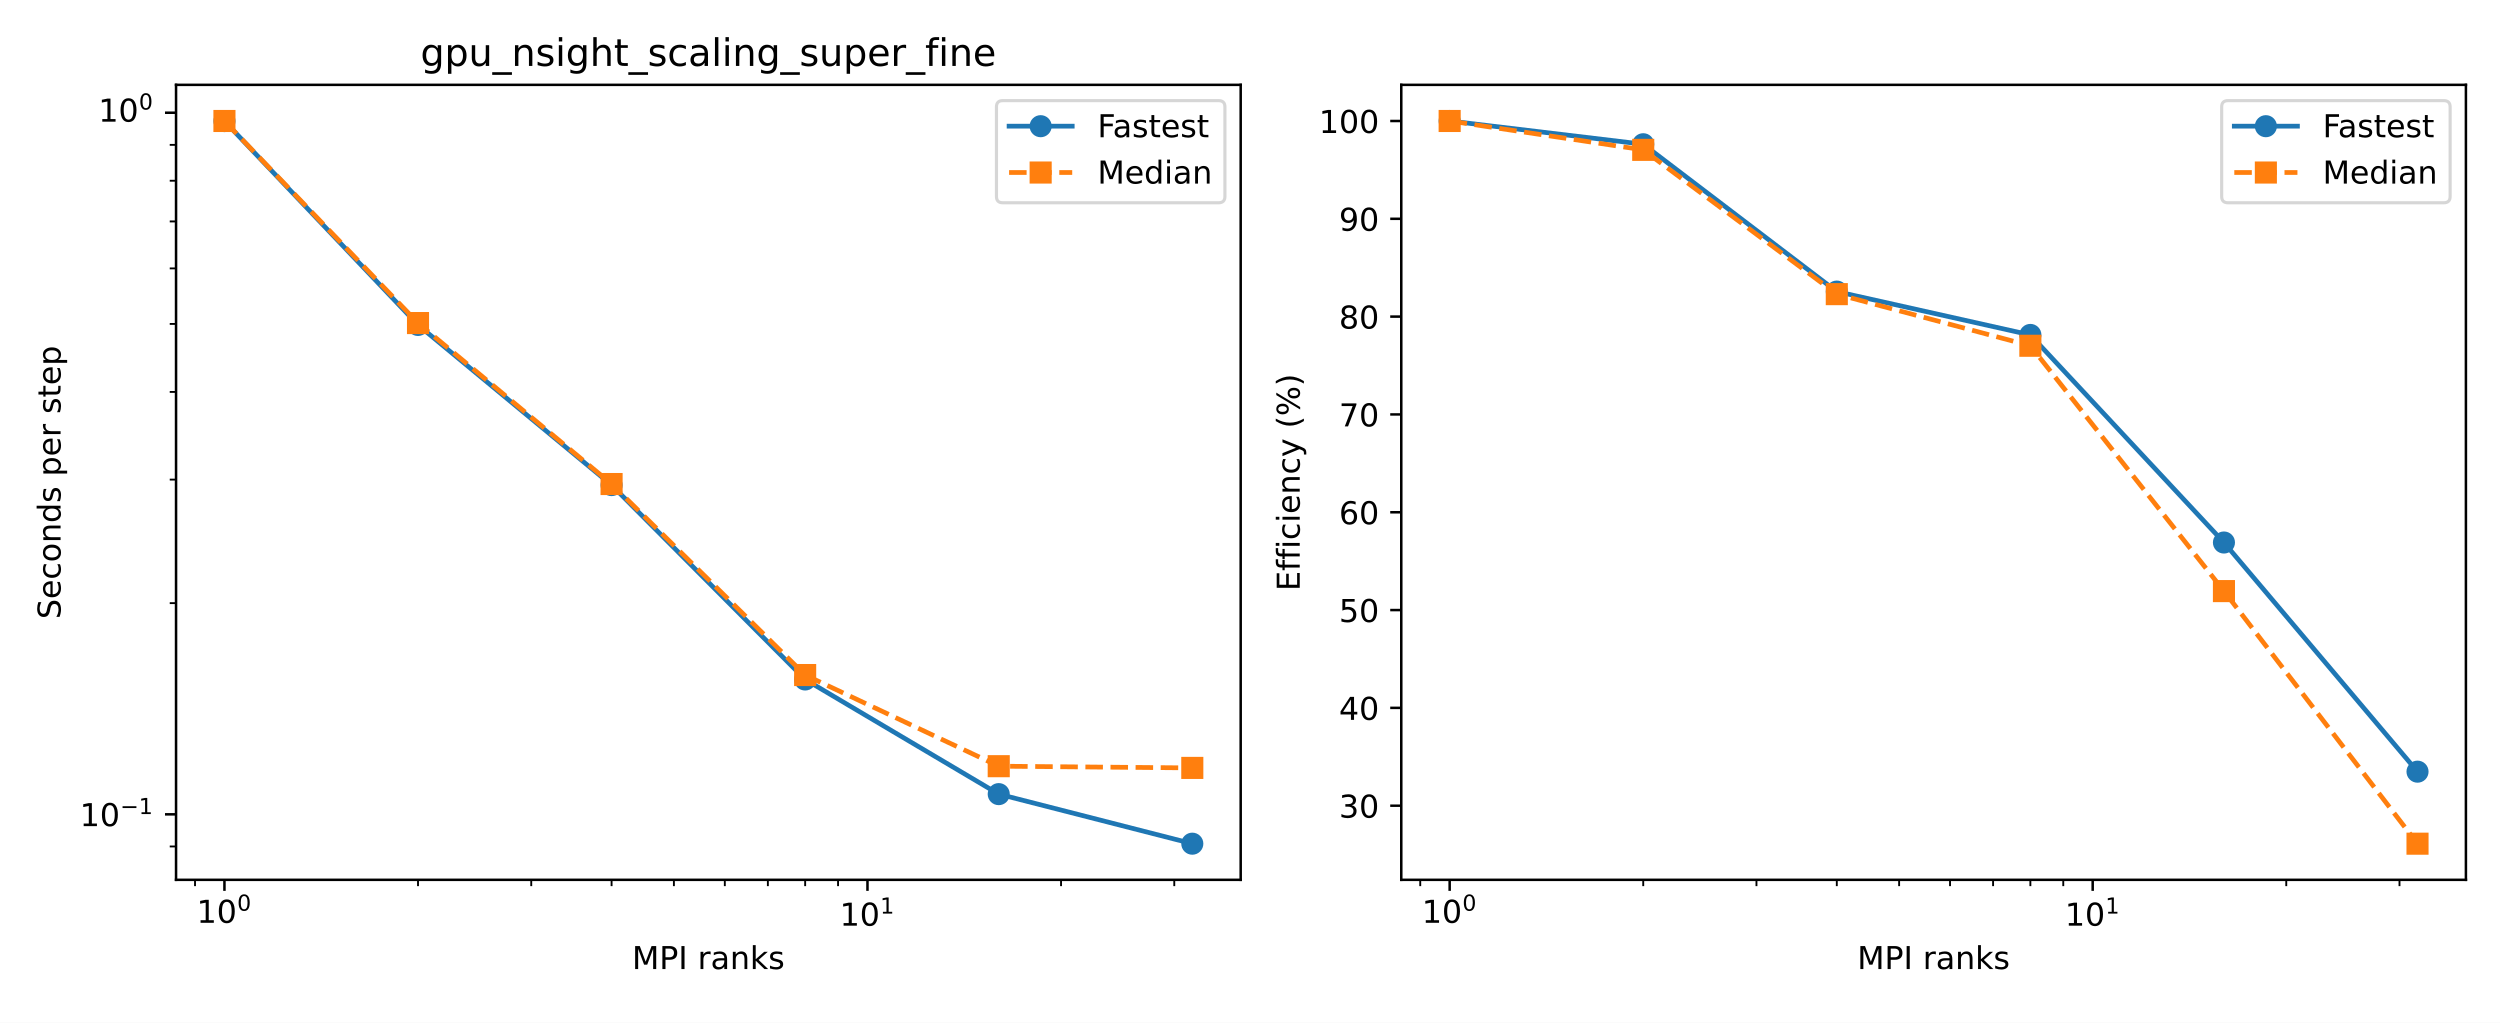
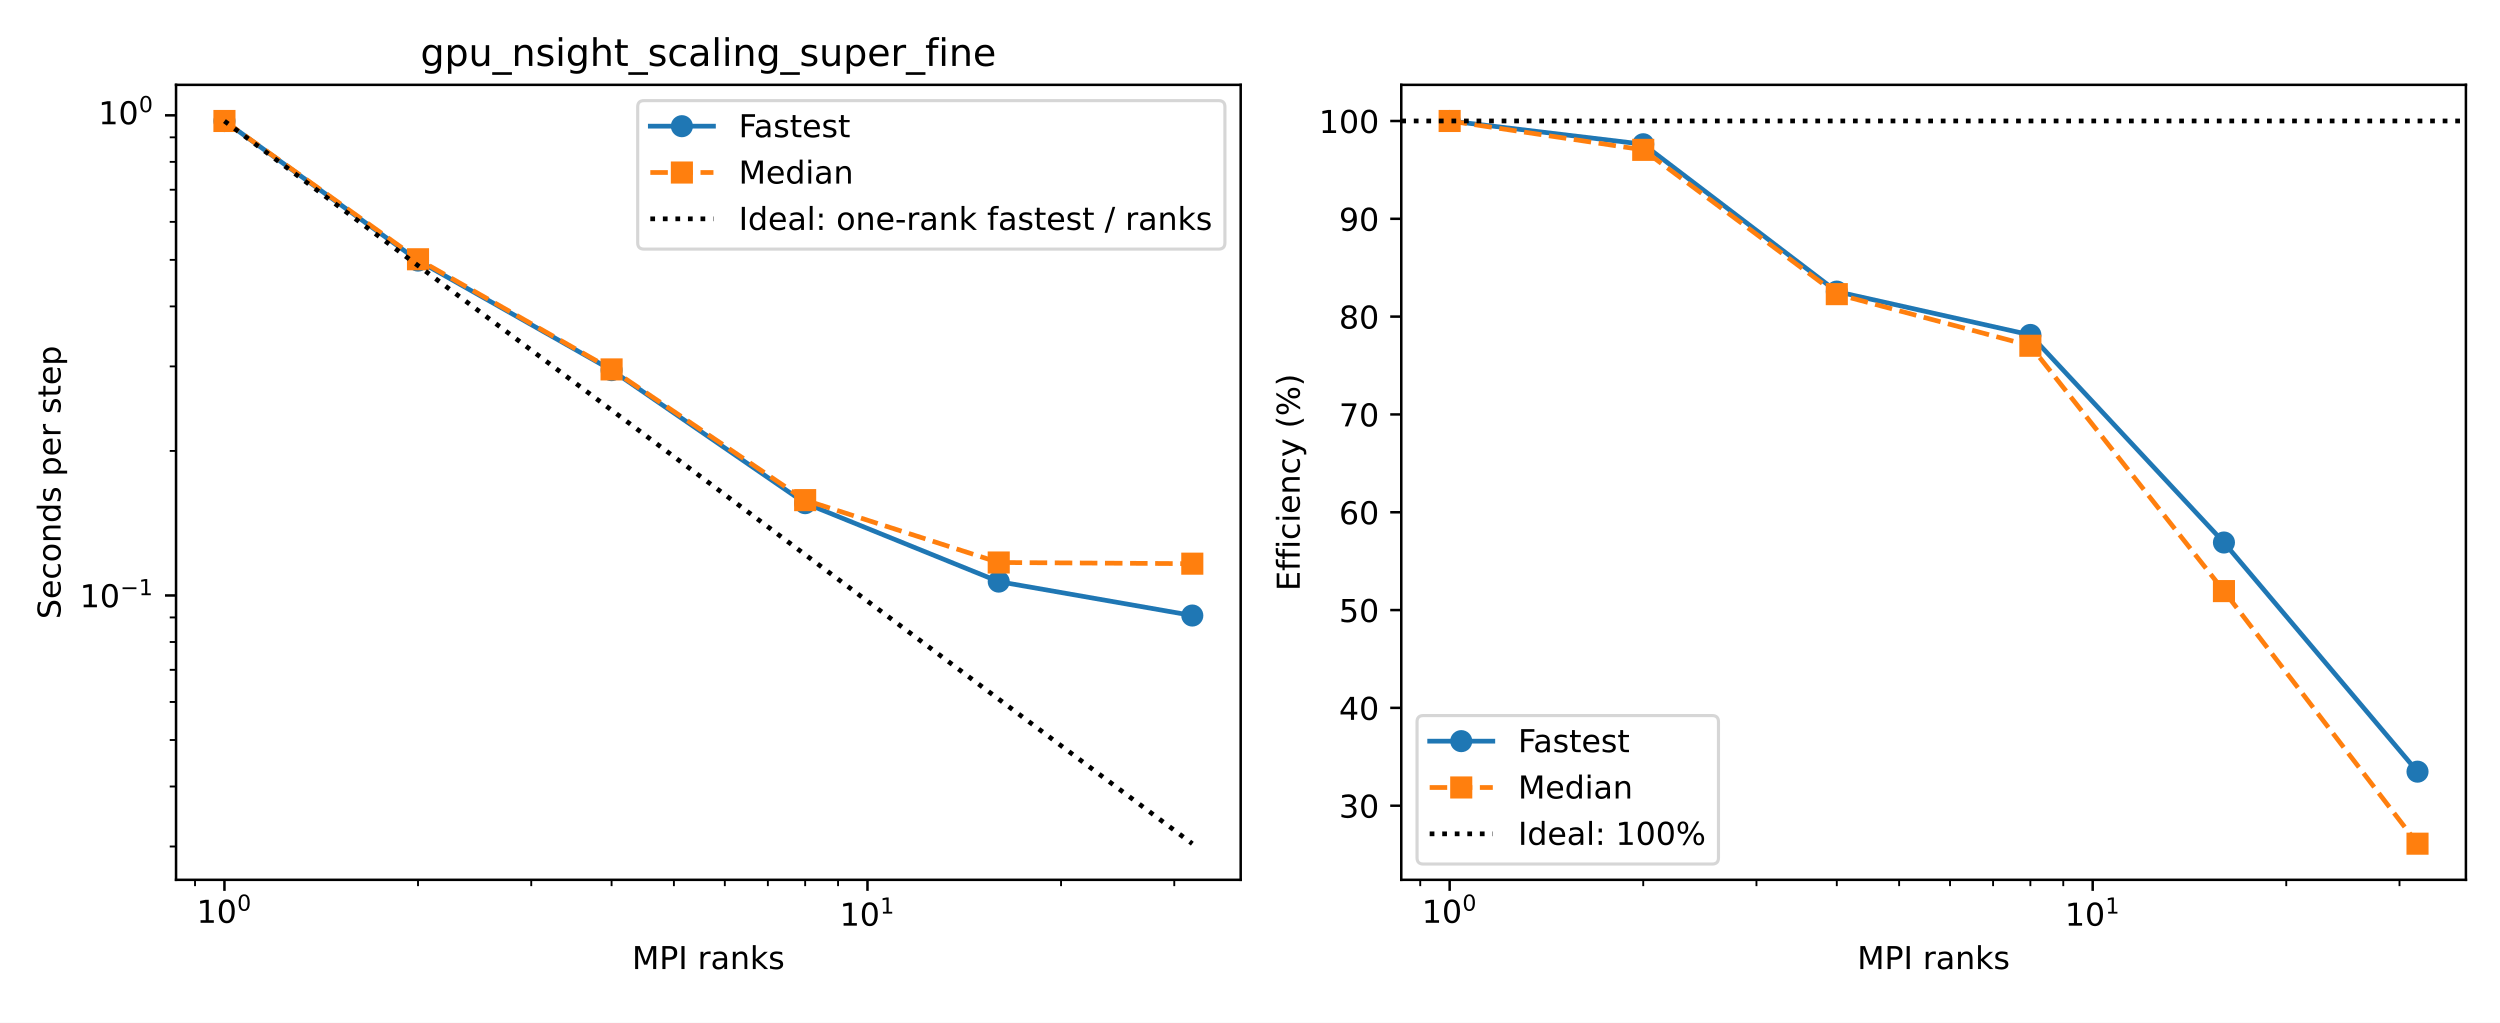
<svg xmlns="http://www.w3.org/2000/svg" xmlns:xlink="http://www.w3.org/1999/xlink" width="792pt" height="324pt" viewBox="0 0 792 324" version="1.1">
  <defs>
    <style type="text/css">*{stroke-linejoin: round; stroke-linecap: butt}</style>
  </defs>
  <g id="figure_1">
    <g id="patch_1">
      <path d="M 0 324 L 792 324 L 792 0 L 0 0 z " style="fill: #ffffff" />
    </g>
    <g id="axes_1">
      <g id="patch_2">
        <path d="M 55.772 278.728 L 393.051 278.728 L 393.051 26.88 L 55.772 26.88 z " style="fill: #ffffff" />
      </g>
      <g id="matplotlib.axis_1">
        <g id="xtick_1">
          <g id="line2d_1">
            <defs>
              <path id="m915a4b6a7f" d="M 0 0 L 0 3.5 " style="stroke: #000000; stroke-width: 0.8" />
            </defs>
            <g>
              <use xlink:href="#m915a4b6a7f" x="71.103" y="278.728" style="stroke: #000000; stroke-width: 0.8" />
            </g>
          </g>
          <g id="text_1">
            <g transform="translate(62.30292 293.3264)">
              <text>
                <tspan x="0" y="-0.977" style="font-size: 10px; font-family: 'DejaVu Sans'">1</tspan>
                <tspan x="6.362" y="-0.977" style="font-size: 10px; font-family: 'DejaVu Sans'">0</tspan>
                <tspan x="12.82" y="-4.805" style="font-size: 7px; font-family: 'DejaVu Sans'">0</tspan>
              </text>
            </g>
          </g>
        </g>
        <g id="xtick_2">
          <g id="line2d_2">
            <g>
              <use xlink:href="#m915a4b6a7f" x="274.815" y="278.728" style="stroke: #000000; stroke-width: 0.8" />
            </g>
          </g>
          <g id="text_2">
            <g transform="translate(266.015 293.3264)">
              <text>
                <tspan x="0" y="-0.064" style="font-size: 10px; font-family: 'DejaVu Sans'">1</tspan>
                <tspan x="6.362" y="-0.064" style="font-size: 10px; font-family: 'DejaVu Sans'">0</tspan>
                <tspan x="12.82" y="-3.892" style="font-size: 7px; font-family: 'DejaVu Sans'">1</tspan>
              </text>
            </g>
          </g>
        </g>
        <g id="xtick_3">
          <g id="line2d_3">
            <defs>
              <path id="m72433dea88" d="M 0 0 L 0 2 " style="stroke: #000000; stroke-width: 0.6" />
            </defs>
            <g>
              <use xlink:href="#m72433dea88" x="61.782" y="278.728" style="stroke: #000000; stroke-width: 0.6" />
            </g>
          </g>
        </g>
        <g id="xtick_4">
          <g id="line2d_4">
            <g>
              <use xlink:href="#m72433dea88" x="132.426" y="278.728" style="stroke: #000000; stroke-width: 0.6" />
            </g>
          </g>
        </g>
        <g id="xtick_5">
          <g id="line2d_5">
            <g>
              <use xlink:href="#m72433dea88" x="168.298" y="278.728" style="stroke: #000000; stroke-width: 0.6" />
            </g>
          </g>
        </g>
        <g id="xtick_6">
          <g id="line2d_6">
            <g>
              <use xlink:href="#m72433dea88" x="193.75" y="278.728" style="stroke: #000000; stroke-width: 0.6" />
            </g>
          </g>
        </g>
        <g id="xtick_7">
          <g id="line2d_7">
            <g>
              <use xlink:href="#m72433dea88" x="213.492" y="278.728" style="stroke: #000000; stroke-width: 0.6" />
            </g>
          </g>
        </g>
        <g id="xtick_8">
          <g id="line2d_8">
            <g>
              <use xlink:href="#m72433dea88" x="229.622" y="278.728" style="stroke: #000000; stroke-width: 0.6" />
            </g>
          </g>
        </g>
        <g id="xtick_9">
          <g id="line2d_9">
            <g>
              <use xlink:href="#m72433dea88" x="243.26" y="278.728" style="stroke: #000000; stroke-width: 0.6" />
            </g>
          </g>
        </g>
        <g id="xtick_10">
          <g id="line2d_10">
            <g>
              <use xlink:href="#m72433dea88" x="255.073" y="278.728" style="stroke: #000000; stroke-width: 0.6" />
            </g>
          </g>
        </g>
        <g id="xtick_11">
          <g id="line2d_11">
            <g>
              <use xlink:href="#m72433dea88" x="265.494" y="278.728" style="stroke: #000000; stroke-width: 0.6" />
            </g>
          </g>
        </g>
        <g id="xtick_12">
          <g id="line2d_12">
            <g>
              <use xlink:href="#m72433dea88" x="336.138" y="278.728" style="stroke: #000000; stroke-width: 0.6" />
            </g>
          </g>
        </g>
        <g id="xtick_13">
          <g id="line2d_13">
            <g>
              <use xlink:href="#m72433dea88" x="372.01" y="278.728" style="stroke: #000000; stroke-width: 0.6" />
            </g>
          </g>
        </g>
        <g id="text_3">
          <text style="font-size: 10px; font-family: 'DejaVu Sans', 'Bitstream Vera Sans', 'Computer Modern Sans Serif', 'Lucida Grande', 'Verdana', 'Geneva', 'Lucid', 'Arial', 'Helvetica', 'Avant Garde', sans-serif; text-anchor: middle" x="224.412" y="307.005" transform="rotate(-0 224.4115 307.0046)">MPI ranks</text>
        </g>
      </g>
      <g id="matplotlib.axis_2">
        <g id="ytick_1">
          <g id="line2d_14">
            <defs>
              <path id="mc665064905" d="M 0 0 L -3.5 0 " style="stroke: #000000; stroke-width: 0.8" />
            </defs>
            <g>
-               <use xlink:href="#mc665064905" x="55.772" y="257.988" style="stroke: #000000; stroke-width: 0.8" />
+               <use xlink:href="#mc665064905" x="55.772" y="188.641" style="stroke: #000000; stroke-width: 0.8" />
            </g>
          </g>
          <g id="text_4">
-             <g transform="translate(25.27205 261.7874)">
+             <g transform="translate(25.27205 192.4402)">
              <text>
                <tspan x="0" y="-0.064" style="font-size: 10px; font-family: 'DejaVu Sans'">1</tspan>
                <tspan x="6.362" y="-0.064" style="font-size: 10px; font-family: 'DejaVu Sans'">0</tspan>
                <tspan x="12.82" y="-3.892" style="font-size: 7px; font-family: 'DejaVu Sans'">−</tspan>
                <tspan x="18.686" y="-3.892" style="font-size: 7px; font-family: 'DejaVu Sans'">1</tspan>
              </text>
            </g>
          </g>
        </g>
        <g id="ytick_2">
          <g id="line2d_15">
            <g>
-               <use xlink:href="#mc665064905" x="55.772" y="35.719" style="stroke: #000000; stroke-width: 0.8" />
+               <use xlink:href="#mc665064905" x="55.772" y="36.542" style="stroke: #000000; stroke-width: 0.8" />
            </g>
          </g>
          <g id="text_5">
-             <g transform="translate(31.17205 39.51785)">
+             <g transform="translate(31.17205 40.34152)">
              <text>
                <tspan x="0" y="-0.977" style="font-size: 10px; font-family: 'DejaVu Sans'">1</tspan>
                <tspan x="6.362" y="-0.977" style="font-size: 10px; font-family: 'DejaVu Sans'">0</tspan>
                <tspan x="12.82" y="-4.805" style="font-size: 7px; font-family: 'DejaVu Sans'">0</tspan>
              </text>
            </g>
          </g>
        </g>
        <g id="ytick_3">
          <g id="line2d_16">
            <defs>
              <path id="m3884b080c1" d="M 0 0 L -2 0 " style="stroke: #000000; stroke-width: 0.6" />
            </defs>
            <g>
-               <use xlink:href="#m3884b080c1" x="55.772" y="268.159" style="stroke: #000000; stroke-width: 0.6" />
+               <use xlink:href="#m3884b080c1" x="55.772" y="268.17" style="stroke: #000000; stroke-width: 0.6" />
            </g>
          </g>
        </g>
        <g id="ytick_4">
          <g id="line2d_17">
            <g>
-               <use xlink:href="#m3884b080c1" x="55.772" y="191.078" style="stroke: #000000; stroke-width: 0.6" />
+               <use xlink:href="#m3884b080c1" x="55.772" y="249.167" style="stroke: #000000; stroke-width: 0.6" />
            </g>
          </g>
        </g>
        <g id="ytick_5">
          <g id="line2d_18">
            <g>
-               <use xlink:href="#m3884b080c1" x="55.772" y="151.939" style="stroke: #000000; stroke-width: 0.6" />
+               <use xlink:href="#m3884b080c1" x="55.772" y="234.427" style="stroke: #000000; stroke-width: 0.6" />
            </g>
          </g>
        </g>
        <g id="ytick_6">
          <g id="line2d_19">
            <g>
-               <use xlink:href="#m3884b080c1" x="55.772" y="124.169" style="stroke: #000000; stroke-width: 0.6" />
+               <use xlink:href="#m3884b080c1" x="55.772" y="222.384" style="stroke: #000000; stroke-width: 0.6" />
            </g>
          </g>
        </g>
        <g id="ytick_7">
          <g id="line2d_20">
            <g>
-               <use xlink:href="#m3884b080c1" x="55.772" y="102.628" style="stroke: #000000; stroke-width: 0.6" />
+               <use xlink:href="#m3884b080c1" x="55.772" y="212.201" style="stroke: #000000; stroke-width: 0.6" />
            </g>
          </g>
        </g>
        <g id="ytick_8">
          <g id="line2d_21">
            <g>
-               <use xlink:href="#m3884b080c1" x="55.772" y="85.029" style="stroke: #000000; stroke-width: 0.6" />
+               <use xlink:href="#m3884b080c1" x="55.772" y="203.381" style="stroke: #000000; stroke-width: 0.6" />
            </g>
          </g>
        </g>
        <g id="ytick_9">
          <g id="line2d_22">
            <g>
-               <use xlink:href="#m3884b080c1" x="55.772" y="70.149" style="stroke: #000000; stroke-width: 0.6" />
+               <use xlink:href="#m3884b080c1" x="55.772" y="195.601" style="stroke: #000000; stroke-width: 0.6" />
            </g>
          </g>
        </g>
        <g id="ytick_10">
          <g id="line2d_23">
            <g>
-               <use xlink:href="#m3884b080c1" x="55.772" y="57.259" style="stroke: #000000; stroke-width: 0.6" />
+               <use xlink:href="#m3884b080c1" x="55.772" y="142.855" style="stroke: #000000; stroke-width: 0.6" />
            </g>
          </g>
        </g>
        <g id="ytick_11">
          <g id="line2d_24">
            <g>
-               <use xlink:href="#m3884b080c1" x="55.772" y="45.889" style="stroke: #000000; stroke-width: 0.6" />
+               <use xlink:href="#m3884b080c1" x="55.772" y="116.071" style="stroke: #000000; stroke-width: 0.6" />
+             </g>
+           </g>
+         </g>
+         <g id="ytick_12">
+           <g id="line2d_25">
+             <g>
+               <use xlink:href="#m3884b080c1" x="55.772" y="97.068" style="stroke: #000000; stroke-width: 0.6" />
+             </g>
+           </g>
+         </g>
+         <g id="ytick_13">
+           <g id="line2d_26">
+             <g>
+               <use xlink:href="#m3884b080c1" x="55.772" y="82.329" style="stroke: #000000; stroke-width: 0.6" />
+             </g>
+           </g>
+         </g>
+         <g id="ytick_14">
+           <g id="line2d_27">
+             <g>
+               <use xlink:href="#m3884b080c1" x="55.772" y="70.285" style="stroke: #000000; stroke-width: 0.6" />
+             </g>
+           </g>
+         </g>
+         <g id="ytick_15">
+           <g id="line2d_28">
+             <g>
+               <use xlink:href="#m3884b080c1" x="55.772" y="60.103" style="stroke: #000000; stroke-width: 0.6" />
+             </g>
+           </g>
+         </g>
+         <g id="ytick_16">
+           <g id="line2d_29">
+             <g>
+               <use xlink:href="#m3884b080c1" x="55.772" y="51.282" style="stroke: #000000; stroke-width: 0.6" />
+             </g>
+           </g>
+         </g>
+         <g id="ytick_17">
+           <g id="line2d_30">
+             <g>
+               <use xlink:href="#m3884b080c1" x="55.772" y="43.502" style="stroke: #000000; stroke-width: 0.6" />
            </g>
          </g>
        </g>
        <g id="text_6">
          <text style="font-size: 10px; font-family: 'DejaVu Sans', 'Bitstream Vera Sans', 'Computer Modern Sans Serif', 'Lucida Grande', 'Verdana', 'Geneva', 'Lucid', 'Arial', 'Helvetica', 'Avant Garde', sans-serif; text-anchor: middle" x="19.192" y="152.804" transform="rotate(-90 19.19237 152.804)">Seconds per step</text>
        </g>
      </g>
-       <g id="line2d_25">
-         <path d="M 71.103 38.359 L 132.426 102.946 L 193.75 153.676 L 255.073 215.262 L 316.397 251.577 L 377.72 267.28 " clip-path="url(#pdca7293c1e)" style="fill: none; stroke: #1f77b4; stroke-width: 1.5; stroke-linecap: square" />
+       <g id="line2d_31">
+         <path d="M 71.103 38.349 L 132.426 82.546 L 193.75 117.261 L 255.073 159.403 L 316.397 184.254 L 377.72 195 " clip-path="url(#pdca7293c1e)" style="fill: none; stroke: #1f77b4; stroke-width: 1.5; stroke-linecap: square" />
        <defs>
          <path id="mfb15104b4f" d="M 0 3 C 0.796 3 1.559 2.684 2.121 2.121 C 2.684 1.559 3 0.796 3 0 C 3 -0.796 2.684 -1.559 2.121 -2.121 C 1.559 -2.684 0.796 -3 0 -3 C -0.796 -3 -1.559 -2.684 -2.121 -2.121 C -2.684 -1.559 -3 -0.796 -3 0 C -3 0.796 -2.684 1.559 -2.121 2.121 C -1.559 2.684 -0.796 3 0 3 z " style="stroke: #1f77b4" />
        </defs>
        <g clip-path="url(#pdca7293c1e)">
-           <use xlink:href="#mfb15104b4f" x="71.103" y="38.359" style="fill: #1f77b4; stroke: #1f77b4" />
-           <use xlink:href="#mfb15104b4f" x="132.426" y="102.946" style="fill: #1f77b4; stroke: #1f77b4" />
-           <use xlink:href="#mfb15104b4f" x="193.75" y="153.676" style="fill: #1f77b4; stroke: #1f77b4" />
-           <use xlink:href="#mfb15104b4f" x="255.073" y="215.262" style="fill: #1f77b4; stroke: #1f77b4" />
-           <use xlink:href="#mfb15104b4f" x="316.397" y="251.577" style="fill: #1f77b4; stroke: #1f77b4" />
-           <use xlink:href="#mfb15104b4f" x="377.72" y="267.28" style="fill: #1f77b4; stroke: #1f77b4" />
-         </g>
-       </g>
-       <g id="line2d_26">
-         <path d="M 71.103 38.328 L 132.426 102.345 L 193.75 153.341 L 255.073 213.853 L 316.397 242.73 L 377.72 243.274 " clip-path="url(#pdca7293c1e)" style="fill: none; stroke-dasharray: 5.55,2.4; stroke-dashoffset: 0; stroke: #ff7f0e; stroke-width: 1.5" />
+           <use xlink:href="#mfb15104b4f" x="71.103" y="38.349" style="fill: #1f77b4; stroke: #1f77b4" />
+           <use xlink:href="#mfb15104b4f" x="132.426" y="82.546" style="fill: #1f77b4; stroke: #1f77b4" />
+           <use xlink:href="#mfb15104b4f" x="193.75" y="117.261" style="fill: #1f77b4; stroke: #1f77b4" />
+           <use xlink:href="#mfb15104b4f" x="255.073" y="159.403" style="fill: #1f77b4; stroke: #1f77b4" />
+           <use xlink:href="#mfb15104b4f" x="316.397" y="184.254" style="fill: #1f77b4; stroke: #1f77b4" />
+           <use xlink:href="#mfb15104b4f" x="377.72" y="195" style="fill: #1f77b4; stroke: #1f77b4" />
+         </g>
+       </g>
+       <g id="line2d_32">
+         <path d="M 71.103 38.328 L 132.426 82.135 L 193.75 117.031 L 255.073 158.439 L 316.397 178.2 L 377.72 178.572 " clip-path="url(#pdca7293c1e)" style="fill: none; stroke-dasharray: 5.55,2.4; stroke-dashoffset: 0; stroke: #ff7f0e; stroke-width: 1.5" />
        <defs>
          <path id="m5a906554f0" d="M -3 3 L 3 3 L 3 -3 L -3 -3 z " style="stroke: #ff7f0e; stroke-linejoin: miter" />
        </defs>
        <g clip-path="url(#pdca7293c1e)">
          <use xlink:href="#m5a906554f0" x="71.103" y="38.328" style="fill: #ff7f0e; stroke: #ff7f0e; stroke-linejoin: miter" />
-           <use xlink:href="#m5a906554f0" x="132.426" y="102.345" style="fill: #ff7f0e; stroke: #ff7f0e; stroke-linejoin: miter" />
-           <use xlink:href="#m5a906554f0" x="193.75" y="153.341" style="fill: #ff7f0e; stroke: #ff7f0e; stroke-linejoin: miter" />
-           <use xlink:href="#m5a906554f0" x="255.073" y="213.853" style="fill: #ff7f0e; stroke: #ff7f0e; stroke-linejoin: miter" />
-           <use xlink:href="#m5a906554f0" x="316.397" y="242.73" style="fill: #ff7f0e; stroke: #ff7f0e; stroke-linejoin: miter" />
-           <use xlink:href="#m5a906554f0" x="377.72" y="243.274" style="fill: #ff7f0e; stroke: #ff7f0e; stroke-linejoin: miter" />
-         </g>
+           <use xlink:href="#m5a906554f0" x="132.426" y="82.135" style="fill: #ff7f0e; stroke: #ff7f0e; stroke-linejoin: miter" />
+           <use xlink:href="#m5a906554f0" x="193.75" y="117.031" style="fill: #ff7f0e; stroke: #ff7f0e; stroke-linejoin: miter" />
+           <use xlink:href="#m5a906554f0" x="255.073" y="158.439" style="fill: #ff7f0e; stroke: #ff7f0e; stroke-linejoin: miter" />
+           <use xlink:href="#m5a906554f0" x="316.397" y="178.2" style="fill: #ff7f0e; stroke: #ff7f0e; stroke-linejoin: miter" />
+           <use xlink:href="#m5a906554f0" x="377.72" y="178.572" style="fill: #ff7f0e; stroke: #ff7f0e; stroke-linejoin: miter" />
+         </g>
+       </g>
+       <g id="line2d_33">
+         <path d="M 71.103 38.349 L 132.426 84.135 L 193.75 129.922 L 255.073 175.708 L 316.397 221.494 L 377.72 267.28 " clip-path="url(#pdca7293c1e)" style="fill: none; stroke-dasharray: 1.5,2.475; stroke-dashoffset: 0; stroke: #000000; stroke-width: 1.5" />
      </g>
      <g id="patch_3">
        <path d="M 55.772 278.728 L 55.772 26.88 " style="fill: none; stroke: #000000; stroke-width: 0.8; stroke-linejoin: miter; stroke-linecap: square" />
      </g>
      <g id="patch_4">
        <path d="M 393.051 278.728 L 393.051 26.88 " style="fill: none; stroke: #000000; stroke-width: 0.8; stroke-linejoin: miter; stroke-linecap: square" />
      </g>
      <g id="patch_5">
        <path d="M 55.772 278.728 L 393.051 278.728 " style="fill: none; stroke: #000000; stroke-width: 0.8; stroke-linejoin: miter; stroke-linecap: square" />
      </g>
      <g id="patch_6">
        <path d="M 55.772 26.88 L 393.051 26.88 " style="fill: none; stroke: #000000; stroke-width: 0.8; stroke-linejoin: miter; stroke-linecap: square" />
      </g>
      <g id="text_7">
        <text style="font-size: 12px; font-family: 'DejaVu Sans', 'Bitstream Vera Sans', 'Computer Modern Sans Serif', 'Lucida Grande', 'Verdana', 'Geneva', 'Lucid', 'Arial', 'Helvetica', 'Avant Garde', sans-serif; text-anchor: middle" x="224.412" y="20.88" transform="rotate(-0 224.4115 20.88)">gpu_nsight_scaling_super_fine</text>
      </g>
      <g id="legend_1">
        <g id="patch_7">
-           <path d="M 317.678 64.236 L 386.051 64.236 Q 388.051 64.236 388.051 62.236 L 388.051 33.88 Q 388.051 31.88 386.051 31.88 L 317.678 31.88 Q 315.678 31.88 315.678 33.88 L 315.678 62.236 Q 315.678 64.236 317.678 64.236 z " style="fill: #ffffff; opacity: 0.8; stroke: #cccccc; stroke-linejoin: miter" />
-         </g>
-         <g id="line2d_27">
-           <path d="M 319.678 39.978 L 329.678 39.978 L 339.678 39.978 " style="fill: none; stroke: #1f77b4; stroke-width: 1.5; stroke-linecap: square" />
+           <path d="M 204.021 78.914 L 386.051 78.914 Q 388.051 78.914 388.051 76.914 L 388.051 33.88 Q 388.051 31.88 386.051 31.88 L 204.021 31.88 Q 202.021 31.88 202.021 33.88 L 202.021 76.914 Q 202.021 78.914 204.021 78.914 z " style="fill: #ffffff; opacity: 0.8; stroke: #cccccc; stroke-linejoin: miter" />
+         </g>
+         <g id="line2d_34">
+           <path d="M 206.021 39.978 L 216.021 39.978 L 226.021 39.978 " style="fill: none; stroke: #1f77b4; stroke-width: 1.5; stroke-linecap: square" />
          <g>
-             <use xlink:href="#mfb15104b4f" x="329.678" y="39.978" style="fill: #1f77b4; stroke: #1f77b4" />
+             <use xlink:href="#mfb15104b4f" x="216.021" y="39.978" style="fill: #1f77b4; stroke: #1f77b4" />
          </g>
        </g>
        <g id="text_8">
-           <text style="font-size: 10px; font-family: 'DejaVu Sans', 'Bitstream Vera Sans', 'Computer Modern Sans Serif', 'Lucida Grande', 'Verdana', 'Geneva', 'Lucid', 'Arial', 'Helvetica', 'Avant Garde', sans-serif; text-anchor: start" x="347.678" y="43.478" transform="rotate(-0 347.6776 43.47844)">Fastest</text>
-         </g>
-         <g id="line2d_28">
-           <path d="M 319.678 54.657 L 329.678 54.657 L 339.678 54.657 " style="fill: none; stroke-dasharray: 5.55,2.4; stroke-dashoffset: 0; stroke: #ff7f0e; stroke-width: 1.5" />
+           <text style="font-size: 10px; font-family: 'DejaVu Sans', 'Bitstream Vera Sans', 'Computer Modern Sans Serif', 'Lucida Grande', 'Verdana', 'Geneva', 'Lucid', 'Arial', 'Helvetica', 'Avant Garde', sans-serif; text-anchor: start" x="234.021" y="43.478" transform="rotate(-0 234.0213 43.47844)">Fastest</text>
+         </g>
+         <g id="line2d_35">
+           <path d="M 206.021 54.657 L 216.021 54.657 L 226.021 54.657 " style="fill: none; stroke-dasharray: 5.55,2.4; stroke-dashoffset: 0; stroke: #ff7f0e; stroke-width: 1.5" />
          <g>
-             <use xlink:href="#m5a906554f0" x="329.678" y="54.657" style="fill: #ff7f0e; stroke: #ff7f0e; stroke-linejoin: miter" />
+             <use xlink:href="#m5a906554f0" x="216.021" y="54.657" style="fill: #ff7f0e; stroke: #ff7f0e; stroke-linejoin: miter" />
          </g>
        </g>
        <g id="text_9">
-           <text style="font-size: 10px; font-family: 'DejaVu Sans', 'Bitstream Vera Sans', 'Computer Modern Sans Serif', 'Lucida Grande', 'Verdana', 'Geneva', 'Lucid', 'Arial', 'Helvetica', 'Avant Garde', sans-serif; text-anchor: start" x="347.678" y="58.157" transform="rotate(-0 347.6776 58.15656)">Median</text>
+           <text style="font-size: 10px; font-family: 'DejaVu Sans', 'Bitstream Vera Sans', 'Computer Modern Sans Serif', 'Lucida Grande', 'Verdana', 'Geneva', 'Lucid', 'Arial', 'Helvetica', 'Avant Garde', sans-serif; text-anchor: start" x="234.021" y="58.157" transform="rotate(-0 234.0213 58.15656)">Median</text>
+         </g>
+         <g id="line2d_36">
+           <path d="M 206.021 69.335 L 216.021 69.335 L 226.021 69.335 " style="fill: none; stroke-dasharray: 1.5,2.475; stroke-dashoffset: 0; stroke: #000000; stroke-width: 1.5" />
+         </g>
+         <g id="text_10">
+           <text style="font-size: 10px; font-family: 'DejaVu Sans', 'Bitstream Vera Sans', 'Computer Modern Sans Serif', 'Lucida Grande', 'Verdana', 'Geneva', 'Lucid', 'Arial', 'Helvetica', 'Avant Garde', sans-serif; text-anchor: start" x="234.021" y="72.835" transform="rotate(-0 234.0213 72.83469)">Ideal: one-rank fastest / ranks</text>
        </g>
      </g>
    </g>
    <g id="axes_2">
      <g id="patch_8">
        <path d="M 443.921 278.728 L 781.2 278.728 L 781.2 26.88 L 443.921 26.88 z " style="fill: #ffffff" />
      </g>
      <g id="matplotlib.axis_3">
        <g id="xtick_14">
-           <g id="line2d_29">
+           <g id="line2d_37">
            <g>
              <use xlink:href="#m915a4b6a7f" x="459.252" y="278.728" style="stroke: #000000; stroke-width: 0.8" />
            </g>
          </g>
-           <g id="text_10">
+           <g id="text_11">
            <g transform="translate(450.4519 293.3264)">
              <text>
                <tspan x="0" y="-0.977" style="font-size: 10px; font-family: 'DejaVu Sans'">1</tspan>
                <tspan x="6.362" y="-0.977" style="font-size: 10px; font-family: 'DejaVu Sans'">0</tspan>
                <tspan x="12.82" y="-4.805" style="font-size: 7px; font-family: 'DejaVu Sans'">0</tspan>
              </text>
            </g>
          </g>
        </g>
        <g id="xtick_15">
-           <g id="line2d_30">
+           <g id="line2d_38">
            <g>
              <use xlink:href="#m915a4b6a7f" x="662.964" y="278.728" style="stroke: #000000; stroke-width: 0.8" />
            </g>
          </g>
-           <g id="text_11">
+           <g id="text_12">
            <g transform="translate(654.164 293.3264)">
              <text>
                <tspan x="0" y="-0.064" style="font-size: 10px; font-family: 'DejaVu Sans'">1</tspan>
                <tspan x="6.362" y="-0.064" style="font-size: 10px; font-family: 'DejaVu Sans'">0</tspan>
                <tspan x="12.82" y="-3.892" style="font-size: 7px; font-family: 'DejaVu Sans'">1</tspan>
              </text>
            </g>
          </g>
        </g>
        <g id="xtick_16">
-           <g id="line2d_31">
+           <g id="line2d_39">
            <g>
              <use xlink:href="#m72433dea88" x="449.931" y="278.728" style="stroke: #000000; stroke-width: 0.6" />
            </g>
          </g>
        </g>
        <g id="xtick_17">
-           <g id="line2d_32">
+           <g id="line2d_40">
            <g>
              <use xlink:href="#m72433dea88" x="520.575" y="278.728" style="stroke: #000000; stroke-width: 0.6" />
            </g>
          </g>
        </g>
        <g id="xtick_18">
-           <g id="line2d_33">
+           <g id="line2d_41">
            <g>
              <use xlink:href="#m72433dea88" x="556.447" y="278.728" style="stroke: #000000; stroke-width: 0.6" />
            </g>
          </g>
        </g>
        <g id="xtick_19">
-           <g id="line2d_34">
+           <g id="line2d_42">
            <g>
              <use xlink:href="#m72433dea88" x="581.899" y="278.728" style="stroke: #000000; stroke-width: 0.6" />
            </g>
          </g>
        </g>
        <g id="xtick_20">
-           <g id="line2d_35">
+           <g id="line2d_43">
            <g>
              <use xlink:href="#m72433dea88" x="601.641" y="278.728" style="stroke: #000000; stroke-width: 0.6" />
            </g>
          </g>
        </g>
        <g id="xtick_21">
-           <g id="line2d_36">
+           <g id="line2d_44">
            <g>
              <use xlink:href="#m72433dea88" x="617.771" y="278.728" style="stroke: #000000; stroke-width: 0.6" />
            </g>
          </g>
        </g>
        <g id="xtick_22">
-           <g id="line2d_37">
+           <g id="line2d_45">
            <g>
              <use xlink:href="#m72433dea88" x="631.409" y="278.728" style="stroke: #000000; stroke-width: 0.6" />
            </g>
          </g>
        </g>
        <g id="xtick_23">
-           <g id="line2d_38">
+           <g id="line2d_46">
            <g>
              <use xlink:href="#m72433dea88" x="643.222" y="278.728" style="stroke: #000000; stroke-width: 0.6" />
            </g>
          </g>
        </g>
        <g id="xtick_24">
-           <g id="line2d_39">
+           <g id="line2d_47">
            <g>
              <use xlink:href="#m72433dea88" x="653.643" y="278.728" style="stroke: #000000; stroke-width: 0.6" />
            </g>
          </g>
        </g>
        <g id="xtick_25">
-           <g id="line2d_40">
+           <g id="line2d_48">
            <g>
              <use xlink:href="#m72433dea88" x="724.287" y="278.728" style="stroke: #000000; stroke-width: 0.6" />
            </g>
          </g>
        </g>
        <g id="xtick_26">
-           <g id="line2d_41">
+           <g id="line2d_49">
            <g>
              <use xlink:href="#m72433dea88" x="760.159" y="278.728" style="stroke: #000000; stroke-width: 0.6" />
            </g>
          </g>
        </g>
-         <g id="text_12">
+         <g id="text_13">
          <text style="font-size: 10px; font-family: 'DejaVu Sans', 'Bitstream Vera Sans', 'Computer Modern Sans Serif', 'Lucida Grande', 'Verdana', 'Geneva', 'Lucid', 'Arial', 'Helvetica', 'Avant Garde', sans-serif; text-anchor: middle" x="612.561" y="307.005" transform="rotate(-0 612.5605 307.0046)">MPI ranks</text>
        </g>
      </g>
      <g id="matplotlib.axis_4">
-         <g id="ytick_12">
-           <g id="line2d_42">
+         <g id="ytick_18">
+           <g id="line2d_50">
            <g>
              <use xlink:href="#mc665064905" x="443.921" y="255.245" style="stroke: #000000; stroke-width: 0.8" />
            </g>
          </g>
-           <g id="text_13">
+           <g id="text_14">
            <text style="font-size: 10px; font-family: 'DejaVu Sans', 'Bitstream Vera Sans', 'Computer Modern Sans Serif', 'Lucida Grande', 'Verdana', 'Geneva', 'Lucid', 'Arial', 'Helvetica', 'Avant Garde', sans-serif; text-anchor: end" x="436.921" y="259.044" transform="rotate(-0 436.921 259.0444)">30</text>
          </g>
        </g>
-         <g id="ytick_13">
-           <g id="line2d_43">
+         <g id="ytick_19">
+           <g id="line2d_51">
            <g>
              <use xlink:href="#mc665064905" x="443.921" y="224.257" style="stroke: #000000; stroke-width: 0.8" />
            </g>
          </g>
-           <g id="text_14">
+           <g id="text_15">
            <text style="font-size: 10px; font-family: 'DejaVu Sans', 'Bitstream Vera Sans', 'Computer Modern Sans Serif', 'Lucida Grande', 'Verdana', 'Geneva', 'Lucid', 'Arial', 'Helvetica', 'Avant Garde', sans-serif; text-anchor: end" x="436.921" y="228.056" transform="rotate(-0 436.921 228.0562)">40</text>
          </g>
        </g>
-         <g id="ytick_14">
-           <g id="line2d_44">
+         <g id="ytick_20">
+           <g id="line2d_52">
            <g>
              <use xlink:href="#mc665064905" x="443.921" y="193.269" style="stroke: #000000; stroke-width: 0.8" />
            </g>
          </g>
-           <g id="text_15">
+           <g id="text_16">
            <text style="font-size: 10px; font-family: 'DejaVu Sans', 'Bitstream Vera Sans', 'Computer Modern Sans Serif', 'Lucida Grande', 'Verdana', 'Geneva', 'Lucid', 'Arial', 'Helvetica', 'Avant Garde', sans-serif; text-anchor: end" x="436.921" y="197.068" transform="rotate(-0 436.921 197.0679)">50</text>
          </g>
        </g>
-         <g id="ytick_15">
-           <g id="line2d_45">
+         <g id="ytick_21">
+           <g id="line2d_53">
            <g>
              <use xlink:href="#mc665064905" x="443.921" y="162.28" style="stroke: #000000; stroke-width: 0.8" />
            </g>
          </g>
-           <g id="text_16">
+           <g id="text_17">
            <text style="font-size: 10px; font-family: 'DejaVu Sans', 'Bitstream Vera Sans', 'Computer Modern Sans Serif', 'Lucida Grande', 'Verdana', 'Geneva', 'Lucid', 'Arial', 'Helvetica', 'Avant Garde', sans-serif; text-anchor: end" x="436.921" y="166.08" transform="rotate(-0 436.921 166.0797)">60</text>
          </g>
        </g>
-         <g id="ytick_16">
-           <g id="line2d_46">
+         <g id="ytick_22">
+           <g id="line2d_54">
            <g>
              <use xlink:href="#mc665064905" x="443.921" y="131.292" style="stroke: #000000; stroke-width: 0.8" />
            </g>
          </g>
-           <g id="text_17">
+           <g id="text_18">
            <text style="font-size: 10px; font-family: 'DejaVu Sans', 'Bitstream Vera Sans', 'Computer Modern Sans Serif', 'Lucida Grande', 'Verdana', 'Geneva', 'Lucid', 'Arial', 'Helvetica', 'Avant Garde', sans-serif; text-anchor: end" x="436.921" y="135.092" transform="rotate(-0 436.921 135.0915)">70</text>
          </g>
        </g>
-         <g id="ytick_17">
-           <g id="line2d_47">
+         <g id="ytick_23">
+           <g id="line2d_55">
            <g>
              <use xlink:href="#mc665064905" x="443.921" y="100.304" style="stroke: #000000; stroke-width: 0.8" />
            </g>
          </g>
-           <g id="text_18">
+           <g id="text_19">
            <text style="font-size: 10px; font-family: 'DejaVu Sans', 'Bitstream Vera Sans', 'Computer Modern Sans Serif', 'Lucida Grande', 'Verdana', 'Geneva', 'Lucid', 'Arial', 'Helvetica', 'Avant Garde', sans-serif; text-anchor: end" x="436.921" y="104.103" transform="rotate(-0 436.921 104.1033)">80</text>
          </g>
        </g>
-         <g id="ytick_18">
-           <g id="line2d_48">
+         <g id="ytick_24">
+           <g id="line2d_56">
            <g>
              <use xlink:href="#mc665064905" x="443.921" y="69.316" style="stroke: #000000; stroke-width: 0.8" />
            </g>
          </g>
-           <g id="text_19">
+           <g id="text_20">
            <text style="font-size: 10px; font-family: 'DejaVu Sans', 'Bitstream Vera Sans', 'Computer Modern Sans Serif', 'Lucida Grande', 'Verdana', 'Geneva', 'Lucid', 'Arial', 'Helvetica', 'Avant Garde', sans-serif; text-anchor: end" x="436.921" y="73.115" transform="rotate(-0 436.921 73.11507)">90</text>
          </g>
        </g>
-         <g id="ytick_19">
-           <g id="line2d_49">
+         <g id="ytick_25">
+           <g id="line2d_57">
            <g>
              <use xlink:href="#mc665064905" x="443.921" y="38.328" style="stroke: #000000; stroke-width: 0.8" />
            </g>
          </g>
-           <g id="text_20">
+           <g id="text_21">
            <text style="font-size: 10px; font-family: 'DejaVu Sans', 'Bitstream Vera Sans', 'Computer Modern Sans Serif', 'Lucida Grande', 'Verdana', 'Geneva', 'Lucid', 'Arial', 'Helvetica', 'Avant Garde', sans-serif; text-anchor: end" x="436.921" y="42.127" transform="rotate(-0 436.921 42.12685)">100</text>
          </g>
        </g>
-         <g id="text_21">
+         <g id="text_22">
          <text style="font-size: 10px; font-family: 'DejaVu Sans', 'Bitstream Vera Sans', 'Computer Modern Sans Serif', 'Lucida Grande', 'Verdana', 'Geneva', 'Lucid', 'Arial', 'Helvetica', 'Avant Garde', sans-serif; text-anchor: middle" x="411.754" y="152.804" transform="rotate(-90 411.7538 152.804)">Efficiency (%)</text>
        </g>
      </g>
-       <g id="line2d_50">
+       <g id="line2d_58">
        <path d="M 459.252 38.328 L 520.575 45.696 L 581.899 92.378 L 643.222 106.107 L 704.546 171.869 L 765.869 244.463 " clip-path="url(#p3e0f5cf9ee)" style="fill: none; stroke: #1f77b4; stroke-width: 1.5; stroke-linecap: square" />
        <g clip-path="url(#p3e0f5cf9ee)">
          <use xlink:href="#mfb15104b4f" x="459.252" y="38.328" style="fill: #1f77b4; stroke: #1f77b4" />
          <use xlink:href="#mfb15104b4f" x="520.575" y="45.696" style="fill: #1f77b4; stroke: #1f77b4" />
          <use xlink:href="#mfb15104b4f" x="581.899" y="92.378" style="fill: #1f77b4; stroke: #1f77b4" />
          <use xlink:href="#mfb15104b4f" x="643.222" y="106.107" style="fill: #1f77b4; stroke: #1f77b4" />
          <use xlink:href="#mfb15104b4f" x="704.546" y="171.869" style="fill: #1f77b4; stroke: #1f77b4" />
          <use xlink:href="#mfb15104b4f" x="765.869" y="244.463" style="fill: #1f77b4; stroke: #1f77b4" />
        </g>
      </g>
-       <g id="line2d_51">
+       <g id="line2d_59">
        <path d="M 459.252 38.328 L 520.575 47.475 L 581.899 93.184 L 643.222 109.537 L 704.546 187.26 L 765.869 267.28 " clip-path="url(#p3e0f5cf9ee)" style="fill: none; stroke-dasharray: 5.55,2.4; stroke-dashoffset: 0; stroke: #ff7f0e; stroke-width: 1.5" />
        <g clip-path="url(#p3e0f5cf9ee)">
          <use xlink:href="#m5a906554f0" x="459.252" y="38.328" style="fill: #ff7f0e; stroke: #ff7f0e; stroke-linejoin: miter" />
          <use xlink:href="#m5a906554f0" x="520.575" y="47.475" style="fill: #ff7f0e; stroke: #ff7f0e; stroke-linejoin: miter" />
          <use xlink:href="#m5a906554f0" x="581.899" y="93.184" style="fill: #ff7f0e; stroke: #ff7f0e; stroke-linejoin: miter" />
          <use xlink:href="#m5a906554f0" x="643.222" y="109.537" style="fill: #ff7f0e; stroke: #ff7f0e; stroke-linejoin: miter" />
          <use xlink:href="#m5a906554f0" x="704.546" y="187.26" style="fill: #ff7f0e; stroke: #ff7f0e; stroke-linejoin: miter" />
          <use xlink:href="#m5a906554f0" x="765.869" y="267.28" style="fill: #ff7f0e; stroke: #ff7f0e; stroke-linejoin: miter" />
        </g>
      </g>
+       <g id="line2d_60">
+         <path d="M 443.921 38.328 L 781.2 38.328 " clip-path="url(#p3e0f5cf9ee)" style="fill: none; stroke-dasharray: 1.5,2.475; stroke-dashoffset: 0; stroke: #000000; stroke-width: 1.5" />
+       </g>
      <g id="patch_9">
        <path d="M 443.921 278.728 L 443.921 26.88 " style="fill: none; stroke: #000000; stroke-width: 0.8; stroke-linejoin: miter; stroke-linecap: square" />
      </g>
      <g id="patch_10">
        <path d="M 781.2 278.728 L 781.2 26.88 " style="fill: none; stroke: #000000; stroke-width: 0.8; stroke-linejoin: miter; stroke-linecap: square" />
      </g>
      <g id="patch_11">
        <path d="M 443.921 278.728 L 781.2 278.728 " style="fill: none; stroke: #000000; stroke-width: 0.8; stroke-linejoin: miter; stroke-linecap: square" />
      </g>
      <g id="patch_12">
        <path d="M 443.921 26.88 L 781.2 26.88 " style="fill: none; stroke: #000000; stroke-width: 0.8; stroke-linejoin: miter; stroke-linecap: square" />
      </g>
      <g id="legend_2">
        <g id="patch_13">
-           <path d="M 705.827 64.236 L 774.2 64.236 Q 776.2 64.236 776.2 62.236 L 776.2 33.88 Q 776.2 31.88 774.2 31.88 L 705.827 31.88 Q 703.827 31.88 703.827 33.88 L 703.827 62.236 Q 703.827 64.236 705.827 64.236 z " style="fill: #ffffff; opacity: 0.8; stroke: #cccccc; stroke-linejoin: miter" />
-         </g>
-         <g id="line2d_52">
-           <path d="M 707.827 39.978 L 717.827 39.978 L 727.827 39.978 " style="fill: none; stroke: #1f77b4; stroke-width: 1.5; stroke-linecap: square" />
+           <path d="M 450.921 273.728 L 542.415 273.728 Q 544.415 273.728 544.415 271.728 L 544.415 228.694 Q 544.415 226.694 542.415 226.694 L 450.921 226.694 Q 448.921 226.694 448.921 228.694 L 448.921 271.728 Q 448.921 273.728 450.921 273.728 z " style="fill: #ffffff; opacity: 0.8; stroke: #cccccc; stroke-linejoin: miter" />
+         </g>
+         <g id="line2d_61">
+           <path d="M 452.921 234.792 L 462.921 234.792 L 472.921 234.792 " style="fill: none; stroke: #1f77b4; stroke-width: 1.5; stroke-linecap: square" />
          <g>
-             <use xlink:href="#mfb15104b4f" x="717.827" y="39.978" style="fill: #1f77b4; stroke: #1f77b4" />
-           </g>
-         </g>
-         <g id="text_22">
-           <text style="font-size: 10px; font-family: 'DejaVu Sans', 'Bitstream Vera Sans', 'Computer Modern Sans Serif', 'Lucida Grande', 'Verdana', 'Geneva', 'Lucid', 'Arial', 'Helvetica', 'Avant Garde', sans-serif; text-anchor: start" x="735.827" y="43.478" transform="rotate(-0 735.8266 43.47844)">Fastest</text>
-         </g>
-         <g id="line2d_53">
-           <path d="M 707.827 54.657 L 717.827 54.657 L 727.827 54.657 " style="fill: none; stroke-dasharray: 5.55,2.4; stroke-dashoffset: 0; stroke: #ff7f0e; stroke-width: 1.5" />
+             <use xlink:href="#mfb15104b4f" x="462.921" y="234.792" style="fill: #1f77b4; stroke: #1f77b4" />
+           </g>
+         </g>
+         <g id="text_23">
+           <text style="font-size: 10px; font-family: 'DejaVu Sans', 'Bitstream Vera Sans', 'Computer Modern Sans Serif', 'Lucida Grande', 'Verdana', 'Geneva', 'Lucid', 'Arial', 'Helvetica', 'Avant Garde', sans-serif; text-anchor: start" x="480.921" y="238.292" transform="rotate(-0 480.921 238.2921)">Fastest</text>
+         </g>
+         <g id="line2d_62">
+           <path d="M 452.921 249.47 L 462.921 249.47 L 472.921 249.47 " style="fill: none; stroke-dasharray: 5.55,2.4; stroke-dashoffset: 0; stroke: #ff7f0e; stroke-width: 1.5" />
          <g>
-             <use xlink:href="#m5a906554f0" x="717.827" y="54.657" style="fill: #ff7f0e; stroke: #ff7f0e; stroke-linejoin: miter" />
-           </g>
-         </g>
-         <g id="text_23">
-           <text style="font-size: 10px; font-family: 'DejaVu Sans', 'Bitstream Vera Sans', 'Computer Modern Sans Serif', 'Lucida Grande', 'Verdana', 'Geneva', 'Lucid', 'Arial', 'Helvetica', 'Avant Garde', sans-serif; text-anchor: start" x="735.827" y="58.157" transform="rotate(-0 735.8266 58.15656)">Median</text>
+             <use xlink:href="#m5a906554f0" x="462.921" y="249.47" style="fill: #ff7f0e; stroke: #ff7f0e; stroke-linejoin: miter" />
+           </g>
+         </g>
+         <g id="text_24">
+           <text style="font-size: 10px; font-family: 'DejaVu Sans', 'Bitstream Vera Sans', 'Computer Modern Sans Serif', 'Lucida Grande', 'Verdana', 'Geneva', 'Lucid', 'Arial', 'Helvetica', 'Avant Garde', sans-serif; text-anchor: start" x="480.921" y="252.97" transform="rotate(-0 480.921 252.9702)">Median</text>
+         </g>
+         <g id="line2d_63">
+           <path d="M 452.921 264.148 L 462.921 264.148 L 472.921 264.148 " style="fill: none; stroke-dasharray: 1.5,2.475; stroke-dashoffset: 0; stroke: #000000; stroke-width: 1.5" />
+         </g>
+         <g id="text_25">
+           <text style="font-size: 10px; font-family: 'DejaVu Sans', 'Bitstream Vera Sans', 'Computer Modern Sans Serif', 'Lucida Grande', 'Verdana', 'Geneva', 'Lucid', 'Arial', 'Helvetica', 'Avant Garde', sans-serif; text-anchor: start" x="480.921" y="267.648" transform="rotate(-0 480.921 267.6483)">Ideal: 100%</text>
        </g>
      </g>
    </g>
  </g>
  <defs>
    <clipPath id="pdca7293c1e">
      <rect x="55.772" y="26.88" width="337.279" height="251.848" />
    </clipPath>
    <clipPath id="p3e0f5cf9ee">
      <rect x="443.921" y="26.88" width="337.279" height="251.848" />
    </clipPath>
  </defs>
</svg>
